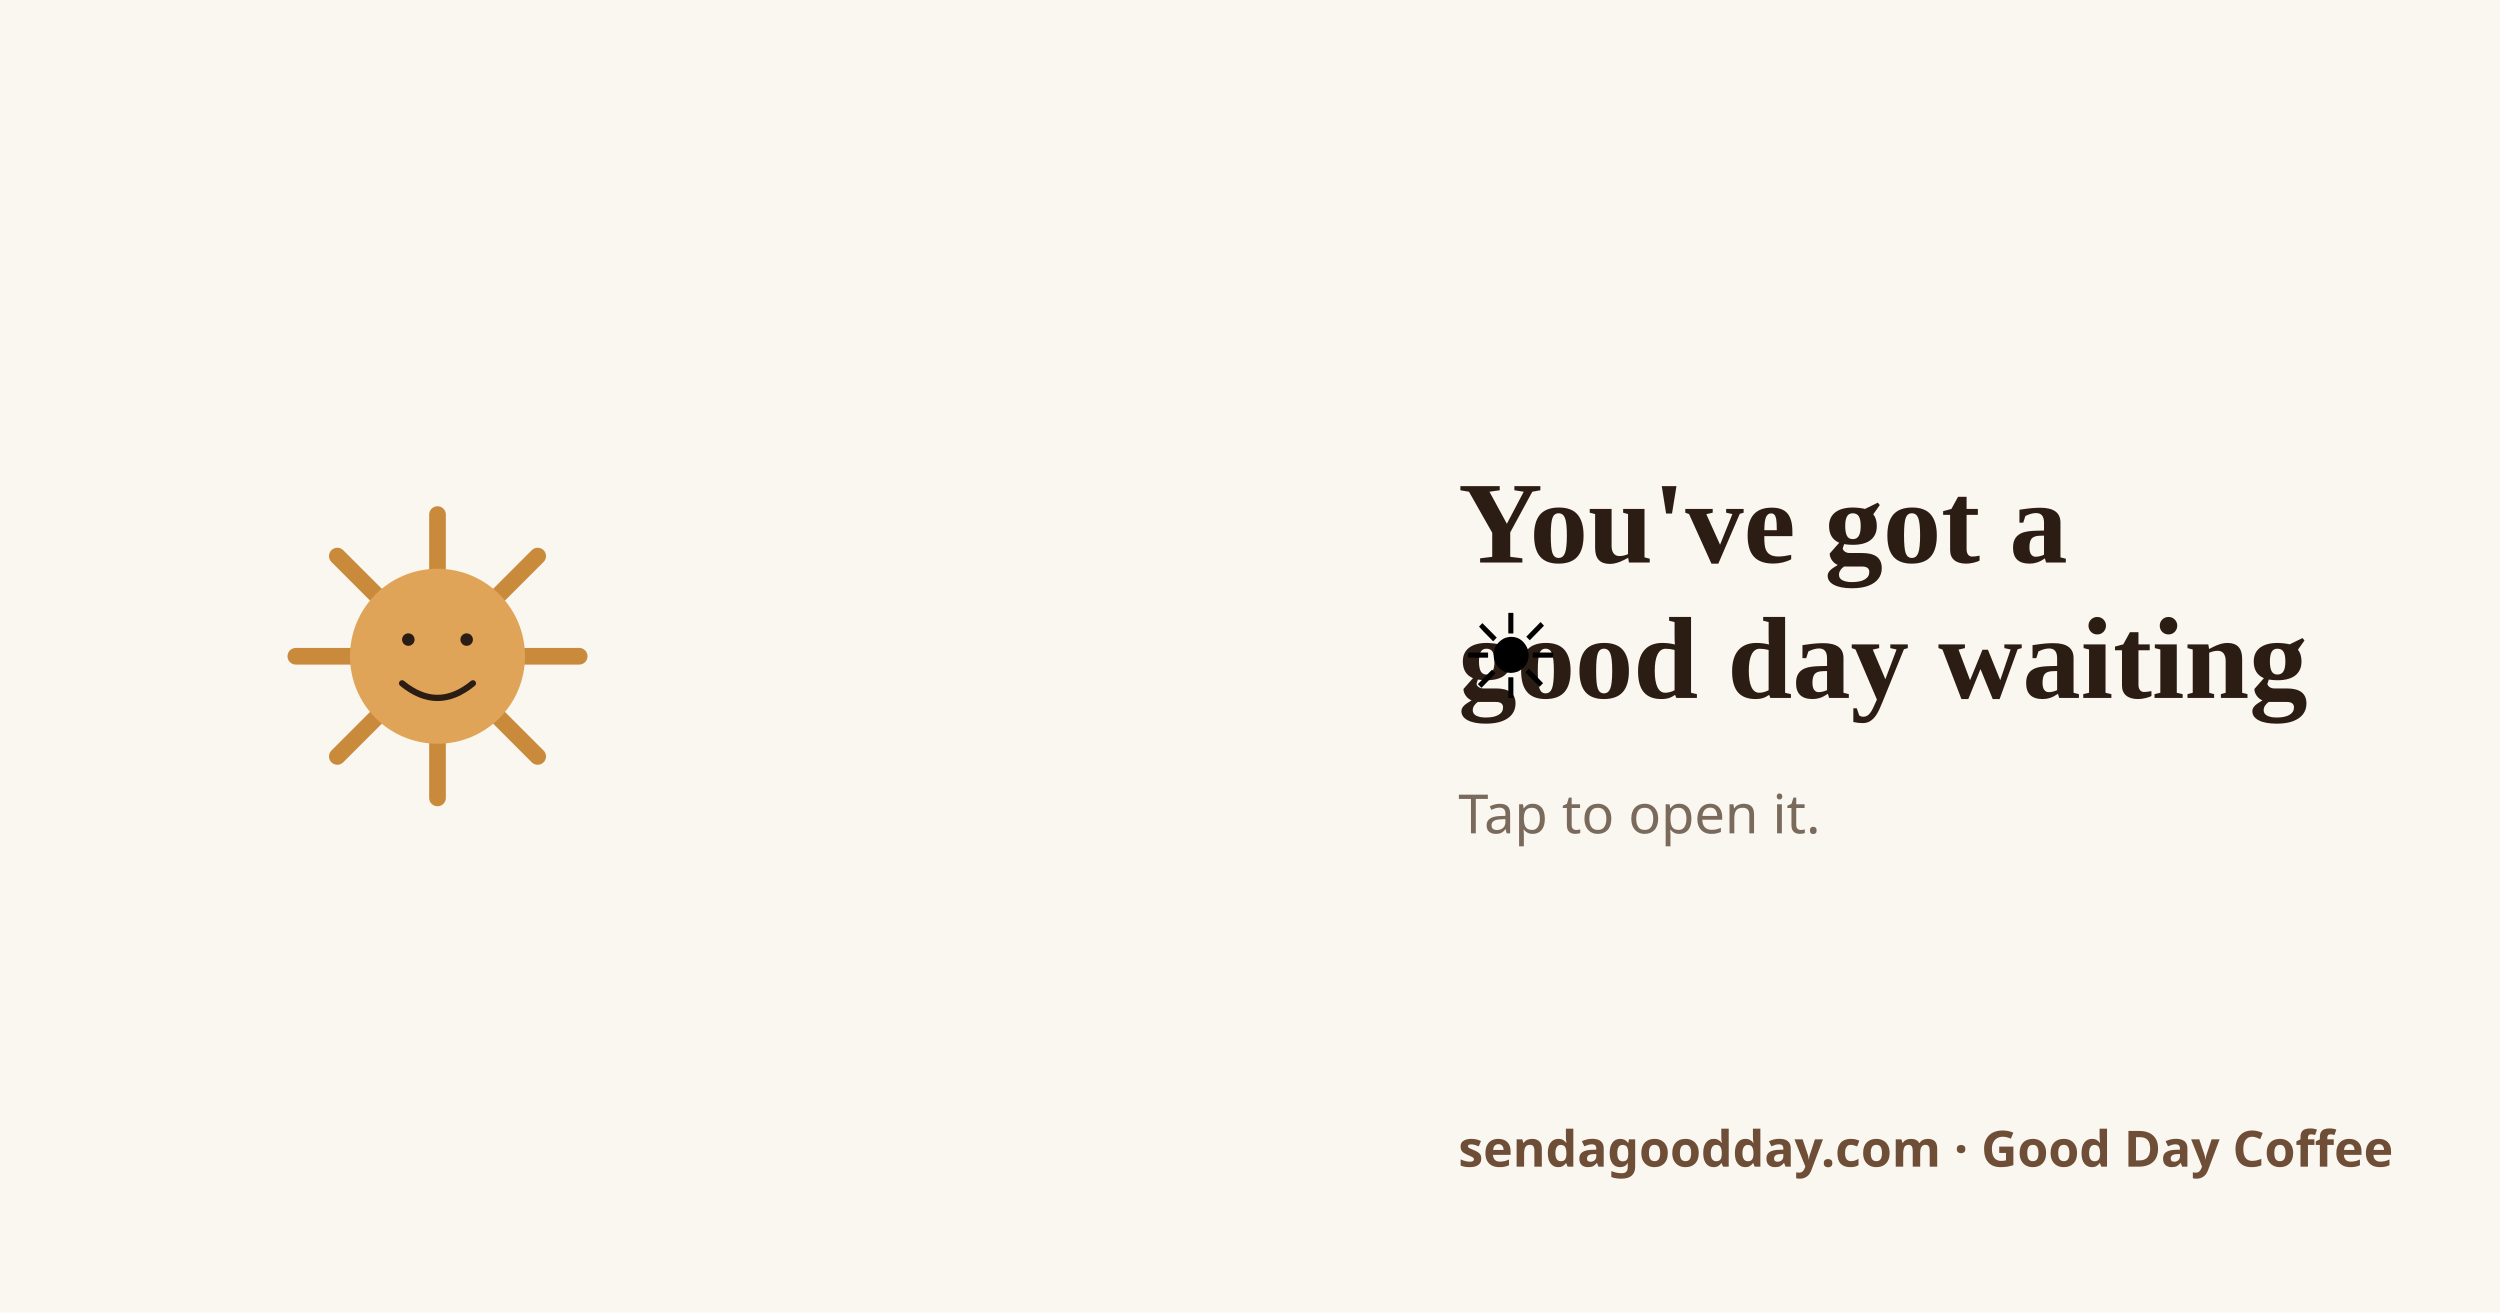
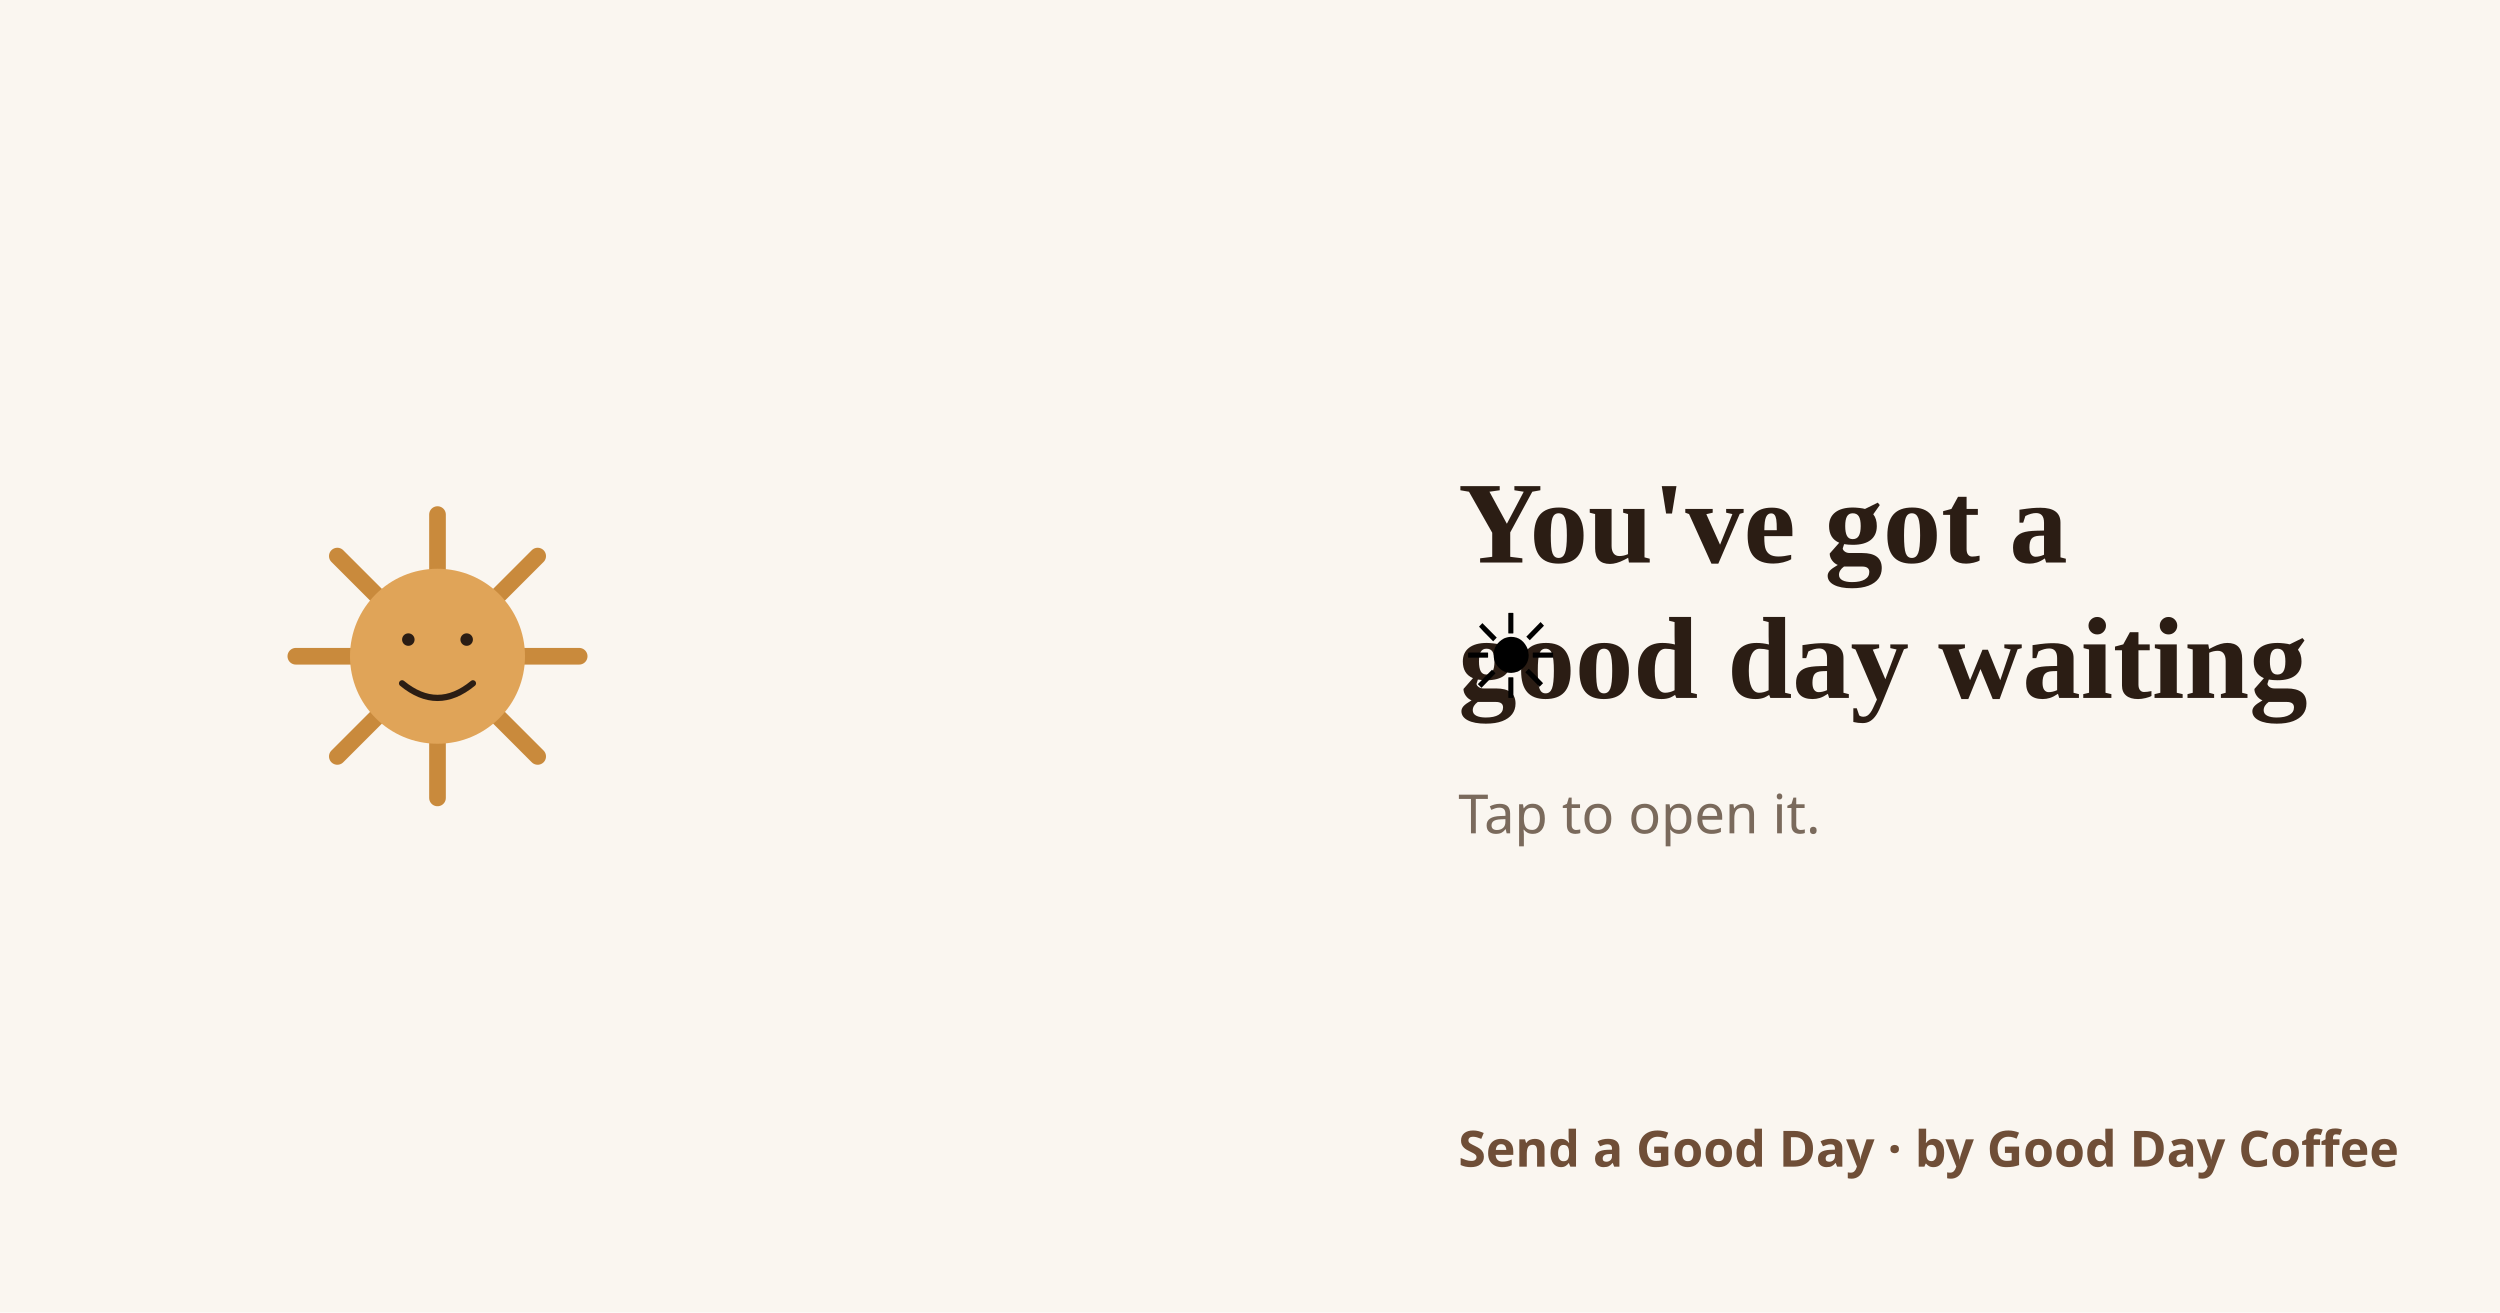
<svg xmlns="http://www.w3.org/2000/svg" viewBox="0 0 1200 630">
  <rect width="1200" height="630" fill="#faf6f0" />
  <g transform="translate(60,165)">
    <rect width="300" height="300" fill="#faf6f0" />
    <g stroke="#c98a3c" stroke-width="8" stroke-linecap="round">
      <line x1="150" y1="150" x2="150" y2="82" transform="rotate(0 150 150)" />
      <line x1="150" y1="150" x2="150" y2="82" transform="rotate(45 150 150)" />
      <line x1="150" y1="150" x2="150" y2="82" transform="rotate(90 150 150)" />
      <line x1="150" y1="150" x2="150" y2="82" transform="rotate(135 150 150)" />
      <line x1="150" y1="150" x2="150" y2="82" transform="rotate(180 150 150)" />
      <line x1="150" y1="150" x2="150" y2="82" transform="rotate(225 150 150)" />
      <line x1="150" y1="150" x2="150" y2="82" transform="rotate(270 150 150)" />
      <line x1="150" y1="150" x2="150" y2="82" transform="rotate(315 150 150)" />
    </g>
    <circle cx="150" cy="150" r="42" fill="#e0a458" />
    <circle cx="136" cy="142" r="3" fill="#2b1d14" />
    <circle cx="164" cy="142" r="3" fill="#2b1d14" />
    <path d="M133,163 q17,14 34,0" fill="none" stroke="#2b1d14" stroke-width="3" stroke-linecap="round" />
  </g>
  <text x="700" y="270" font-family="Georgia, 'Times New Roman', serif" font-weight="600" font-size="56" fill="#2b1d14">You've got a</text>
  <text x="700" y="335" font-family="Georgia, 'Times New Roman', serif" font-weight="600" font-size="56" fill="#2b1d14">good day waiting</text>
  <text x="700" y="335" font-family="Georgia, serif" font-size="56">☀</text>
  <text x="700" y="400" font-family="system-ui, sans-serif" font-size="26" fill="#7a6a5c">Tap to open it.</text>
-   <text x="700" y="560" font-family="system-ui, sans-serif" font-weight="600" font-size="24" fill="#6f4e37">sendagoodday.com  ·  Good Day Coffee</text>
+   <text x="700" y="560" font-family="system-ui, sans-serif" font-weight="600" font-size="24" fill="#6f4e37">Send a Good Day  ·  by Good Day Coffee</text>
</svg>
